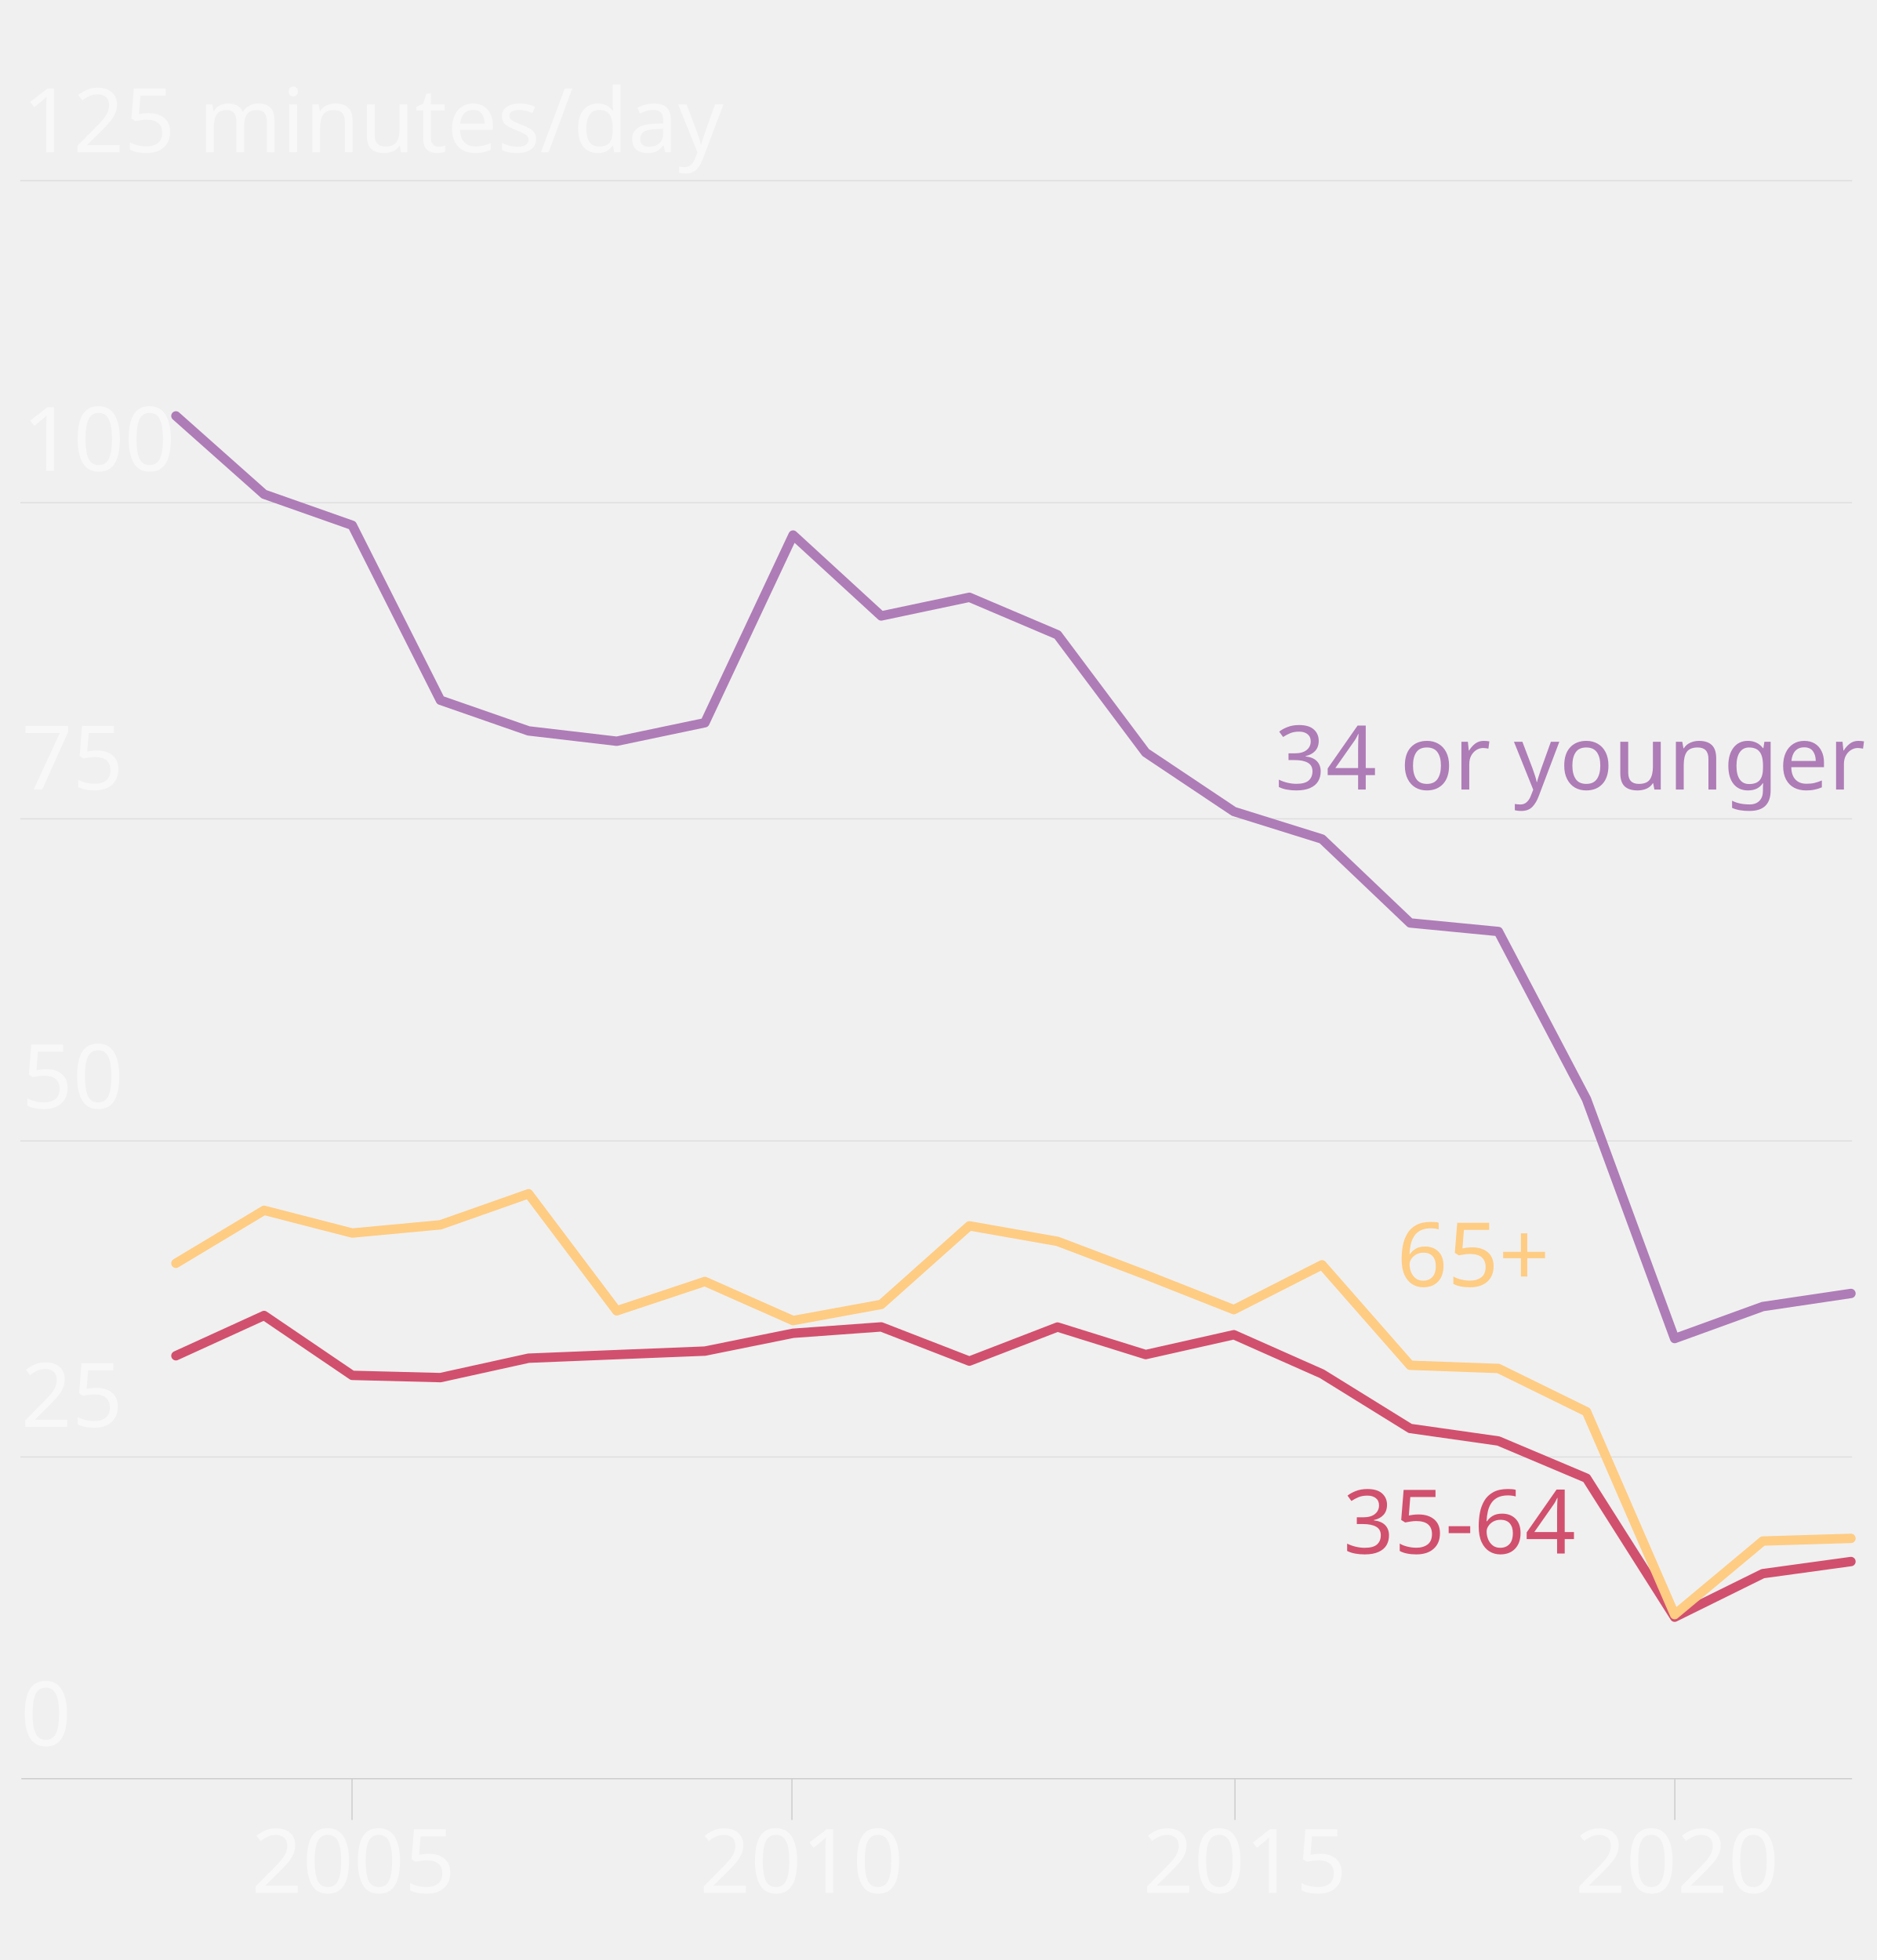
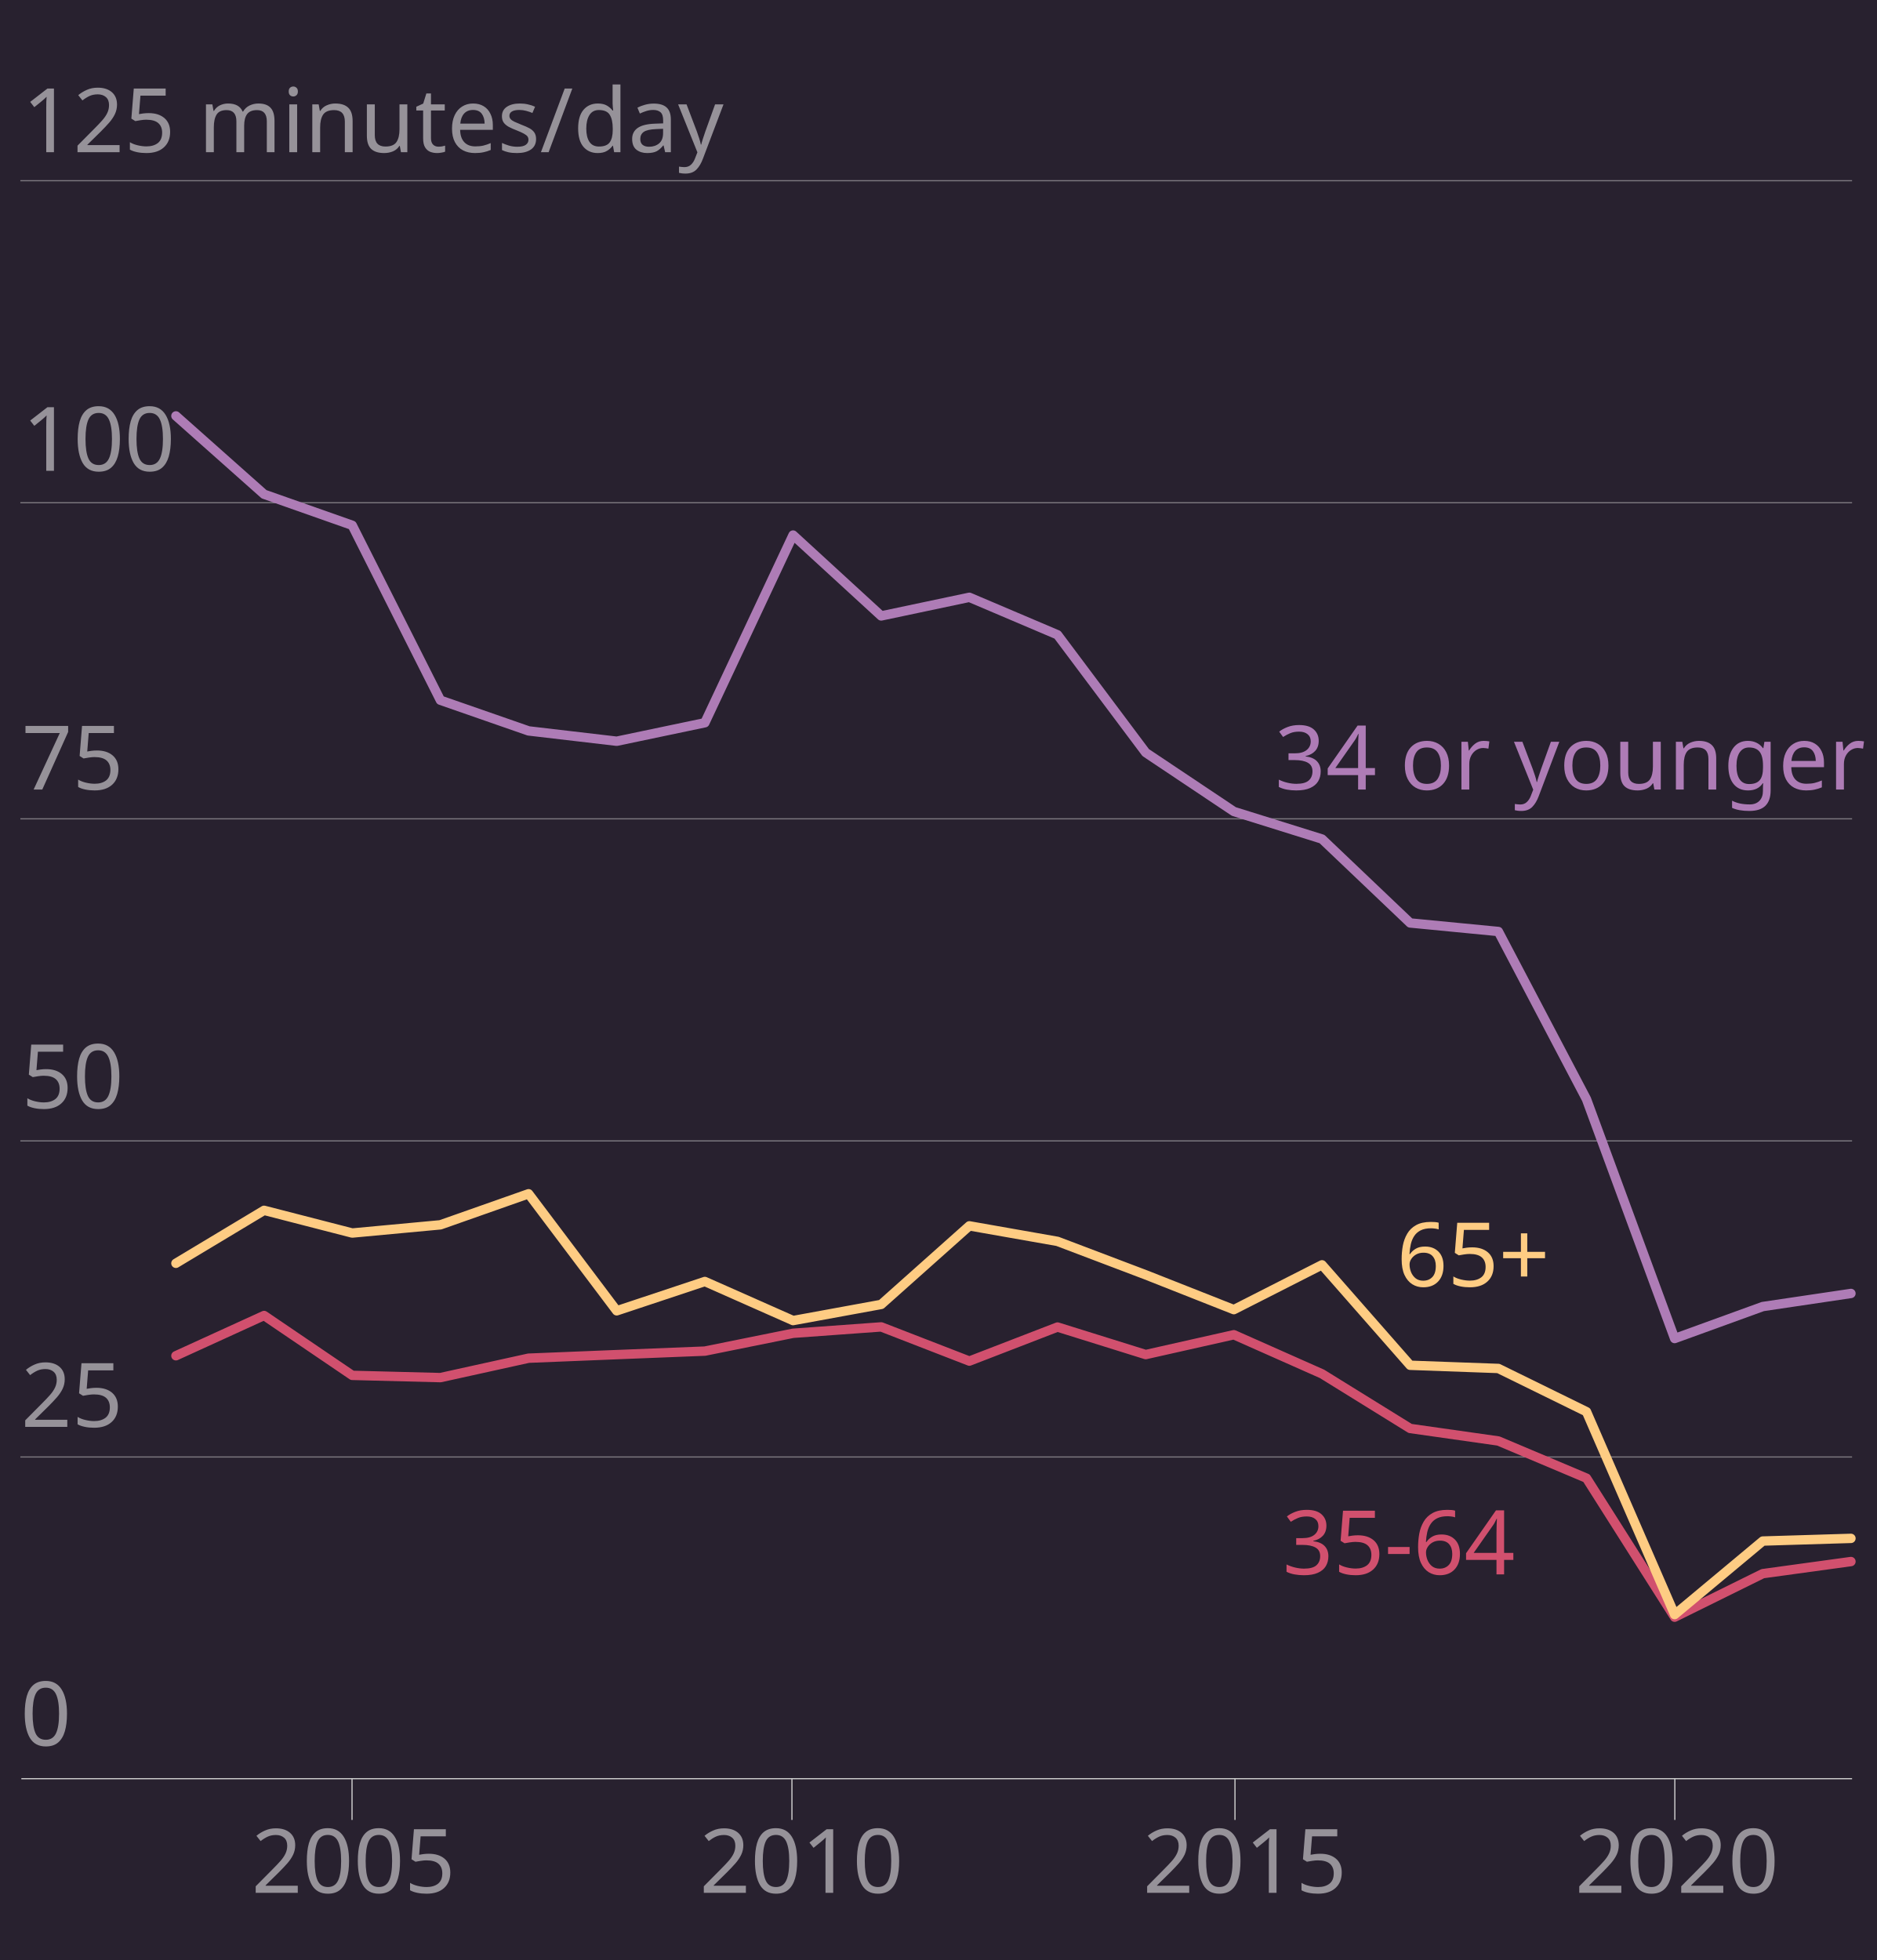
- <svg xmlns="http://www.w3.org/2000/svg" id="a" viewBox="0 0 400 417.82">
+ <svg xmlns="http://www.w3.org/2000/svg" viewBox="0 0 400 417.82">
  <defs>
-     <style>.b{fill:#fff;font-family:National2-Regular, 'National 2';}.b,.c,.d,.e{font-size:19px;}.f{stroke:#fecc83;}.f,.g,.h{stroke-linecap:round;stroke-linejoin:round;stroke-width:2px;}.f,.g,.h,.i{fill:none;}.g{stroke:#d1506e;}.h{stroke:#ae7cb6;}.c{fill:#fecc83;}.c,.d,.e{font-family:National2-Bold, 'National 2';}.d{fill:#ae7cb6;}.e{fill:#d1506e;}.j{opacity:.51;}.i{stroke:#ccc;stroke-miterlimit:10;stroke-width:.25px;}</style>
+     <style>.c{fill:#28212f;}.d{fill:#fff;font-family:National2-Regular, 'National 2';}.d,.e,.f,.g{font-size:19px;}.h{stroke:#fecc83;}.h,.i,.j{stroke-linecap:round;stroke-linejoin:round;stroke-width:2px;}.h,.i,.j,.k{fill:none;}.i{stroke:#d1506e;}.j{stroke:#ae7cb6;}.e{fill:#fecc83;}.e,.f,.g{font-family:National2-Bold, 'National 2';}.f{fill:#ae7cb6;}.g{fill:#d1506e;}.l{opacity:.51;}.k{stroke:#ccc;stroke-miterlimit:10;stroke-width:.25px;}</style>
  </defs>
-   <g class="j">
-     <line class="i" x1="4.34" y1="310.59" x2="394.79" y2="310.59" />
-     <line class="i" x1="4.34" y1="243.21" x2="394.79" y2="243.21" />
-     <line class="i" x1="4.34" y1="174.55" x2="394.79" y2="174.55" />
-     <line class="i" x1="4.34" y1="107.17" x2="394.79" y2="107.17" />
-     <line class="i" x1="4.34" y1="38.52" x2="394.79" y2="38.52" />
-     <text class="b" transform="translate(4.34 372.11)">
-       <tspan x="0" y="0">0</tspan>
-     </text>
-     <text class="b" transform="translate(4.47 304.17)">
-       <tspan x="0" y="0">25</tspan>
-     </text>
-     <text class="b" transform="translate(4.63 236.24)">
-       <tspan x="0" y="0">50</tspan>
-     </text>
-     <text class="b" transform="translate(4.59 168.31)">
-       <tspan x="0" y="0">75</tspan>
-     </text>
-     <text class="b" transform="translate(4.75 100.37)">
-       <tspan x="0" y="0">100</tspan>
-     </text>
-     <text class="b" transform="translate(4.75 32.44)">
-       <tspan x="0" y="0">125 minutes/day</tspan>
-     </text>
+   <g id="a">
+     <rect class="c" x="-890.33" y="-2565.38" width="11086.49" height="5126.92" />
  </g>
-   <line class="i" x1="75.04" y1="387.96" x2="75.04" y2="379.17" />
-   <line class="i" x1="168.81" y1="387.96" x2="168.81" y2="379.17" />
-   <line class="i" x1="263.25" y1="387.96" x2="263.25" y2="379.17" />
-   <line class="i" x1="357.01" y1="387.96" x2="357.01" y2="379.17" />
-   <line class="i" x1="4.55" y1="379.17" x2="394.79" y2="379.17" />
-   <g class="j">
-     <text class="b" transform="translate(53.6 403.5)">
-       <tspan x="0" y="0">2005</tspan>
-     </text>
+   <g id="b">
+     <g>
+       <g class="l">
+         <line class="k" x1="4.34" y1="310.59" x2="394.79" y2="310.59" />
+         <line class="k" x1="4.34" y1="243.21" x2="394.79" y2="243.21" />
+         <line class="k" x1="4.34" y1="174.55" x2="394.79" y2="174.55" />
+         <line class="k" x1="4.34" y1="107.17" x2="394.79" y2="107.17" />
+         <line class="k" x1="4.34" y1="38.52" x2="394.79" y2="38.52" />
+         <text class="d" transform="translate(4.34 372.11)">
+           <tspan x="0" y="0">0</tspan>
+         </text>
+         <text class="d" transform="translate(4.47 304.17)">
+           <tspan x="0" y="0">25</tspan>
+         </text>
+         <text class="d" transform="translate(4.63 236.24)">
+           <tspan x="0" y="0">50</tspan>
+         </text>
+         <text class="d" transform="translate(4.59 168.31)">
+           <tspan x="0" y="0">75</tspan>
+         </text>
+         <text class="d" transform="translate(4.75 100.37)">
+           <tspan x="0" y="0">100</tspan>
+         </text>
+         <text class="d" transform="translate(4.75 32.44)">
+           <tspan x="0" y="0">125 minutes/day</tspan>
+         </text>
+       </g>
+       <line class="k" x1="75.04" y1="387.96" x2="75.04" y2="379.17" />
+       <line class="k" x1="168.81" y1="387.96" x2="168.81" y2="379.17" />
+       <line class="k" x1="263.25" y1="387.96" x2="263.25" y2="379.17" />
+       <line class="k" x1="357.01" y1="387.96" x2="357.01" y2="379.17" />
+       <line class="k" x1="4.55" y1="379.17" x2="394.79" y2="379.17" />
+       <g class="l">
+         <text class="d" transform="translate(53.6 403.5)">
+           <tspan x="0" y="0">2005</tspan>
+         </text>
+       </g>
+       <g class="l">
+         <text class="d" transform="translate(149.12 403.5)">
+           <tspan x="0" y="0">2010</tspan>
+         </text>
+       </g>
+       <g class="l">
+         <text class="d" transform="translate(243.62 403.5)">
+           <tspan x="0" y="0">2015</tspan>
+         </text>
+       </g>
+       <g class="l">
+         <text class="d" transform="translate(335.73 403.5)">
+           <tspan x="0" y="0">2020</tspan>
+         </text>
+       </g>
+       <text class="f" transform="translate(271.74 168.31)">
+         <tspan x="0" y="0">34 or younger</tspan>
+       </text>
+       <text class="g" transform="translate(273.38 335.61)">
+         <tspan x="0" y="0">35-64</tspan>
+       </text>
+       <text class="e" transform="translate(297.73 274.23)">
+         <tspan x="0" y="0">65+</tspan>
+       </text>
+       <polyline class="j" points="37.5 88.66 56.29 105.36 75.08 111.98 93.88 149.27 112.67 155.81 131.46 158.01 150.25 154.07 169.05 114.06 187.84 131.3 206.63 127.33 225.42 135.32 244.22 160.43 263.01 172.99 281.8 178.86 300.59 196.75 319.39 198.57 338.18 234.33 356.97 285.34 375.76 278.52 394.55 275.73" />
+       <polyline class="i" points="37.5 289.01 56.29 280.43 75.08 293.19 93.88 293.67 112.67 289.53 131.46 288.77 150.25 288.02 169.05 284.22 187.84 282.86 206.63 290.15 225.42 282.89 244.22 288.76 263.01 284.53 281.8 292.87 300.59 304.51 319.39 307.18 338.18 315.11 356.97 344.74 375.76 335.46 394.55 332.88" />
+       <polyline class="h" points="37.5 269.3 56.29 258.01 75.08 262.85 93.88 261.1 112.67 254.48 131.46 279.43 150.25 273.18 169.05 281.51 187.84 278.07 206.63 261.32 225.42 264.63 244.22 271.76 263.01 279.18 281.8 269.63 300.59 291.04 319.39 291.72 338.18 300.94 356.97 344.19 375.76 328.51 394.55 327.94" />
+     </g>
  </g>
-   <g class="j">
-     <text class="b" transform="translate(149.12 403.5)">
-       <tspan x="0" y="0">2010</tspan>
-     </text>
-   </g>
-   <g class="j">
-     <text class="b" transform="translate(243.62 403.5)">
-       <tspan x="0" y="0">2015</tspan>
-     </text>
-   </g>
-   <g class="j">
-     <text class="b" transform="translate(335.73 403.5)">
-       <tspan x="0" y="0">2020</tspan>
-     </text>
-   </g>
-   <text class="d" transform="translate(271.74 168.31)">
-     <tspan x="0" y="0">34 or younger</tspan>
-   </text>
-   <text class="e" transform="translate(286.3 331.17)">
-     <tspan x="0" y="0">35-64</tspan>
-   </text>
-   <text class="c" transform="translate(297.73 274.23)">
-     <tspan x="0" y="0">65+</tspan>
-   </text>
-   <polyline class="h" points="37.5 88.66 56.29 105.36 75.08 111.98 93.88 149.27 112.67 155.81 131.46 158.01 150.25 154.07 169.05 114.06 187.84 131.3 206.63 127.33 225.42 135.32 244.22 160.43 263.01 172.99 281.8 178.86 300.59 196.75 319.39 198.57 338.18 234.33 356.97 285.34 375.76 278.52 394.55 275.73" />
-   <polyline class="g" points="37.5 289.01 56.29 280.43 75.08 293.19 93.88 293.67 112.67 289.53 131.46 288.77 150.25 288.02 169.05 284.22 187.84 282.86 206.63 290.15 225.42 282.89 244.22 288.76 263.01 284.53 281.8 292.87 300.59 304.51 319.39 307.18 338.18 315.11 356.97 344.74 375.76 335.46 394.55 332.88" />
-   <polyline class="f" points="37.5 269.3 56.29 258.01 75.08 262.85 93.88 261.1 112.67 254.48 131.46 279.43 150.25 273.18 169.05 281.51 187.84 278.07 206.63 261.32 225.42 264.63 244.22 271.76 263.01 279.18 281.8 269.63 300.59 291.04 319.39 291.72 338.18 300.94 356.97 344.19 375.76 328.51 394.55 327.94" />
</svg>
